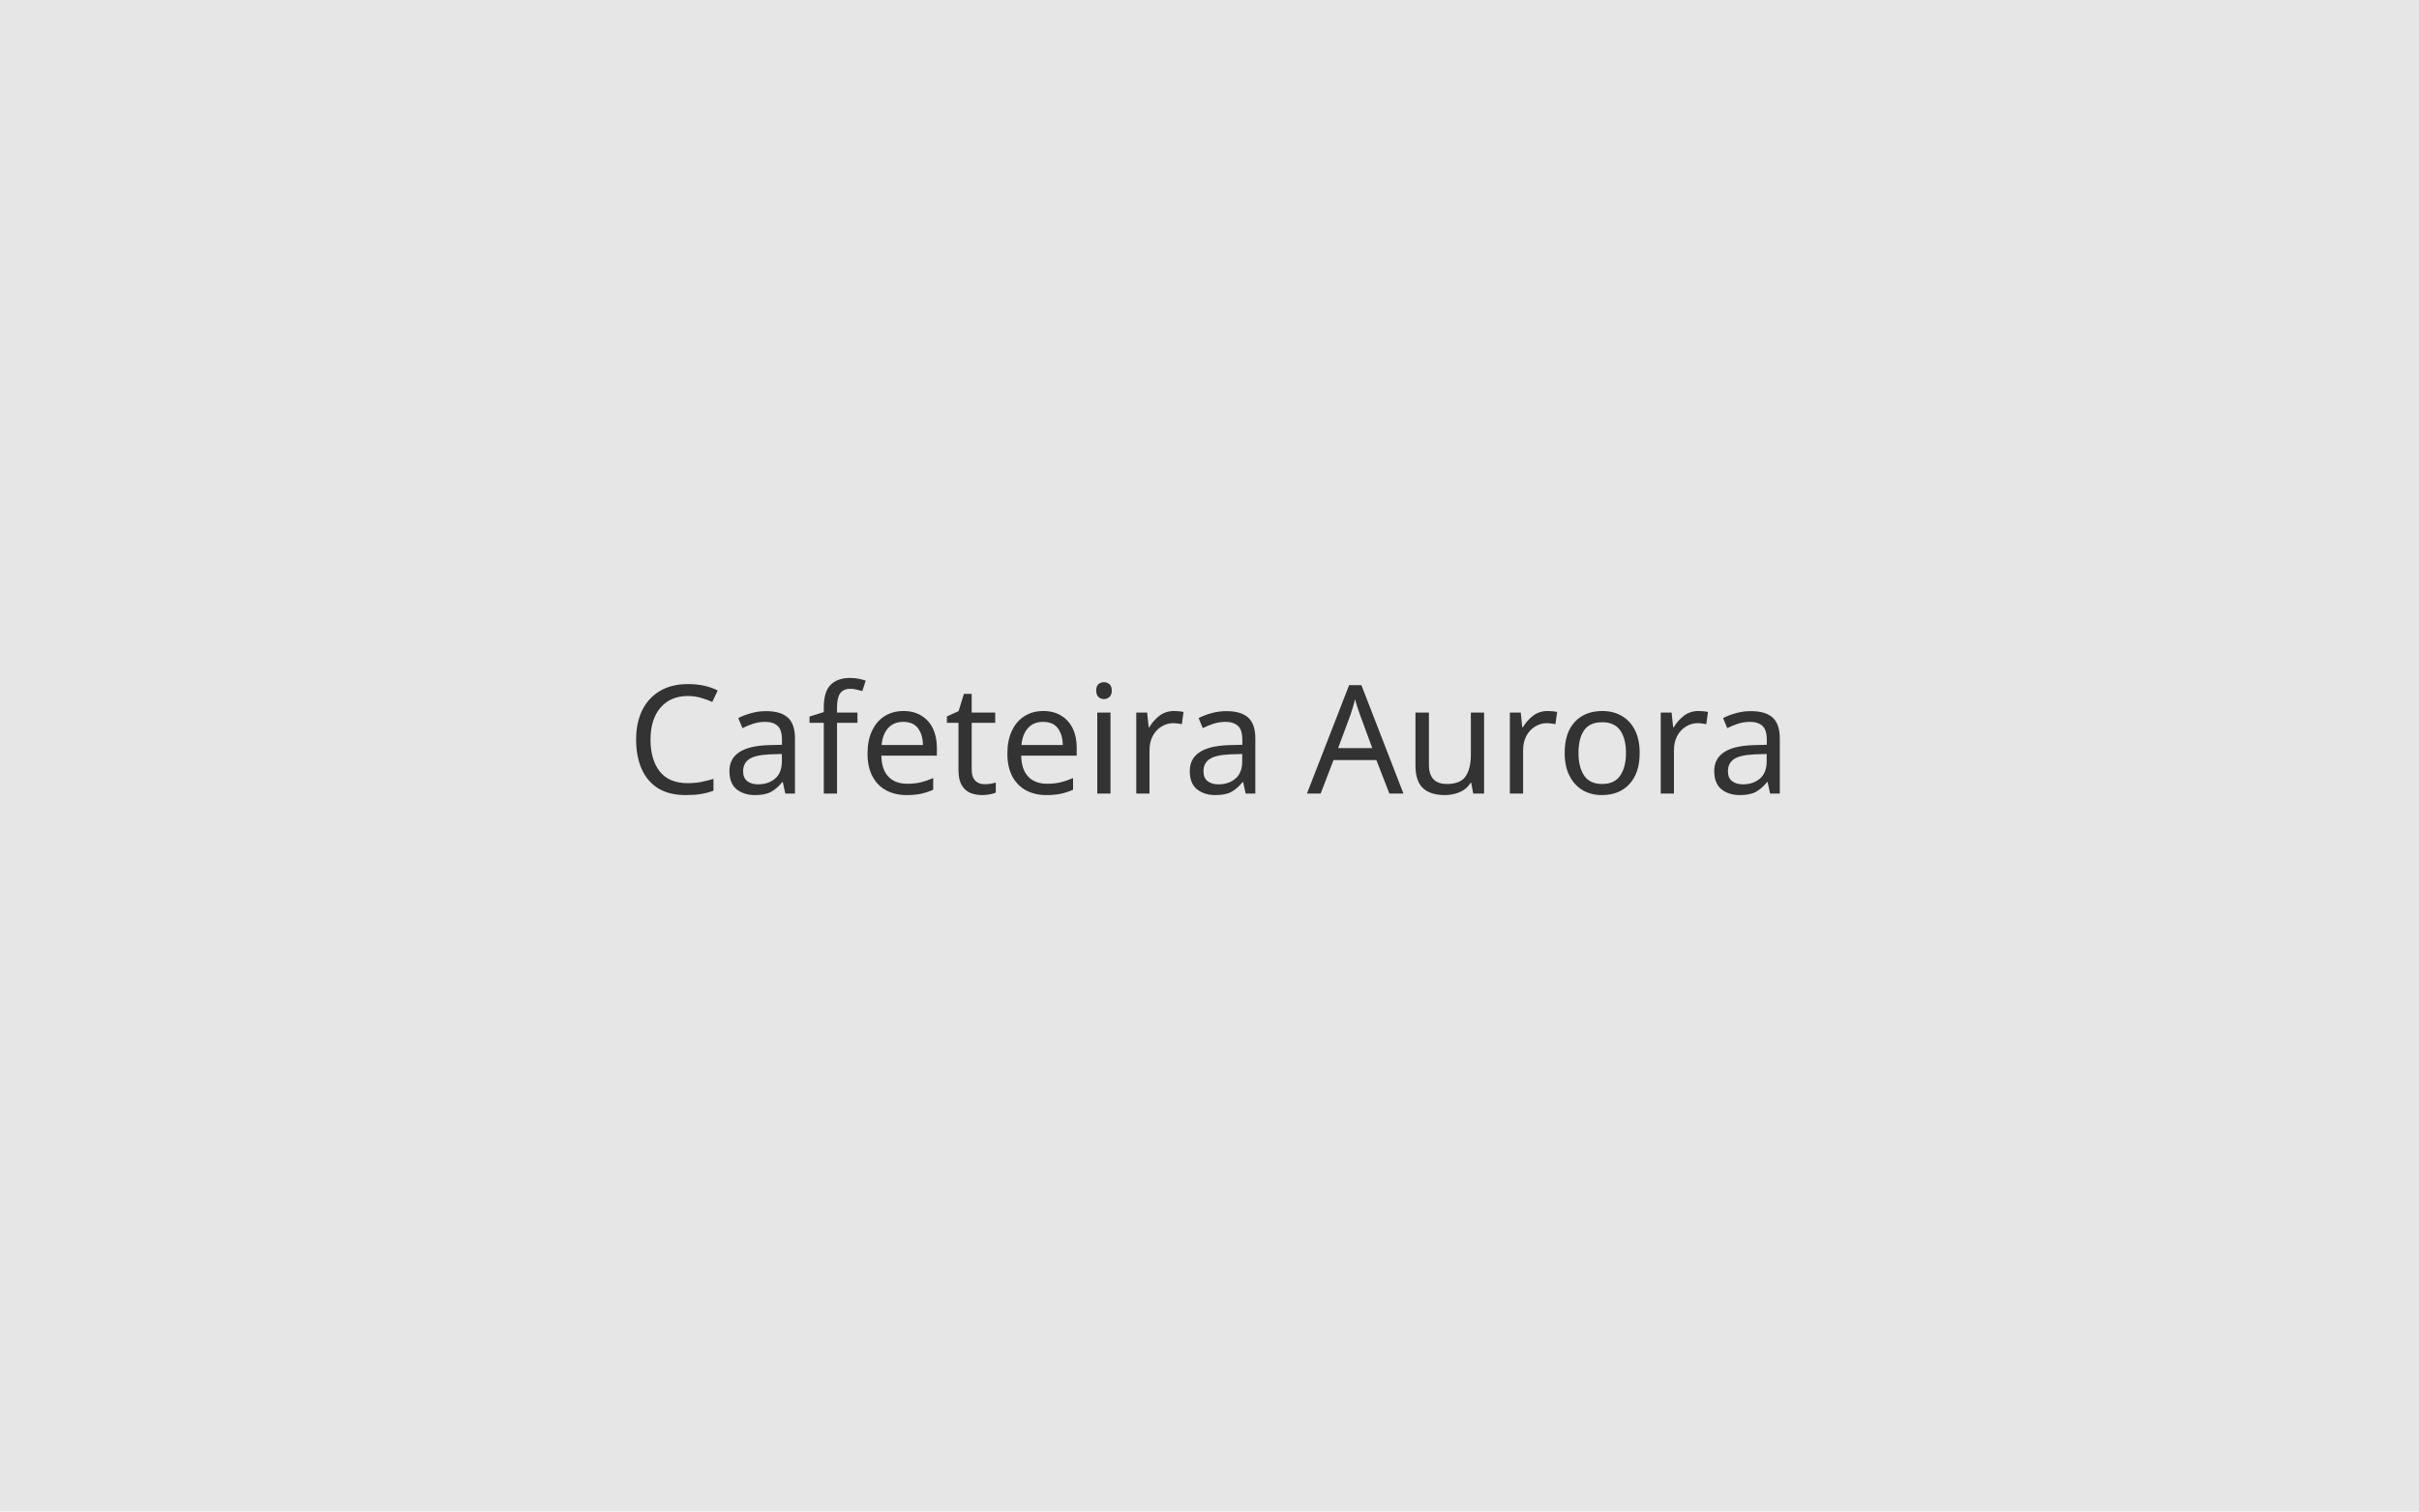
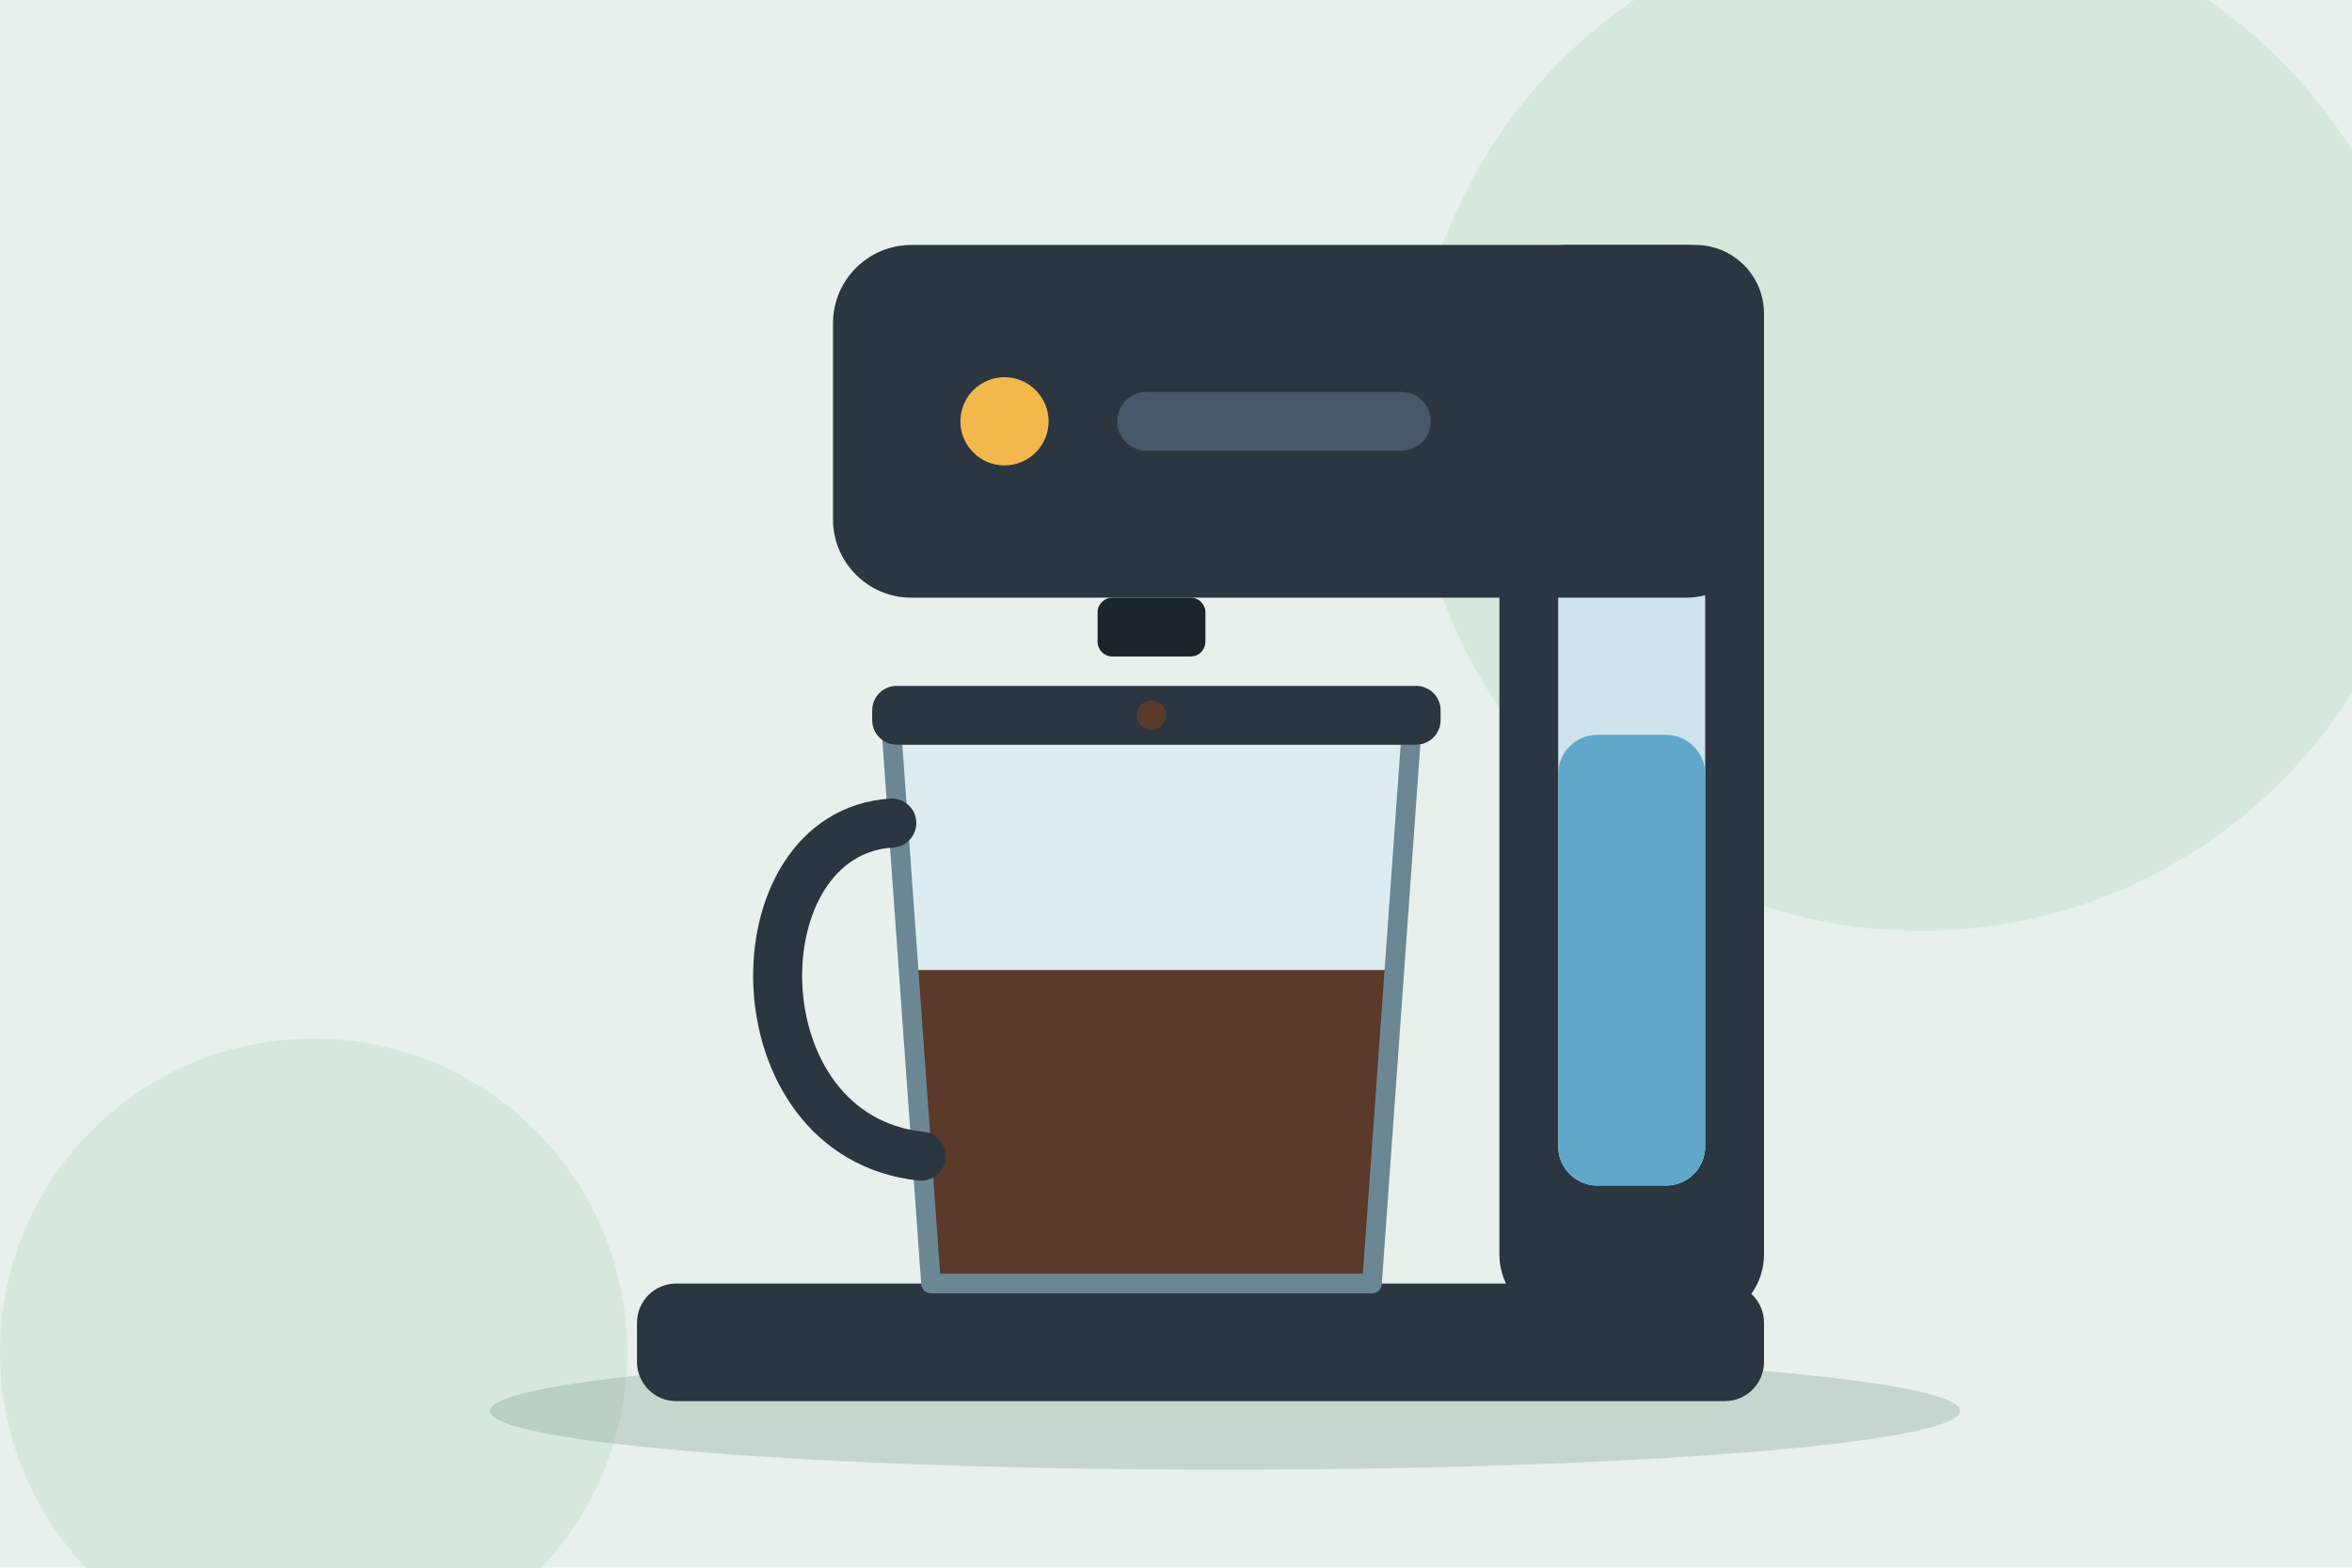
- <svg xmlns="http://www.w3.org/2000/svg" width="320" height="200" viewBox="0 0 320 200">
-   <rect width="320" height="200" fill="#e6e6e6" />
-   <text x="160" y="105" font-family="sans-serif" font-size="20" text-anchor="middle" fill="#333333">Cafeteira Aurora</text>
+ <svg xmlns="http://www.w3.org/2000/svg" width="480" height="320" viewBox="0 0 480 320">
+   <rect width="480" height="320" fill="#e7f0ea" />
+   <circle cx="392" cy="86" r="104" fill="#d6e8dc" />
+   <circle cx="64" cy="276" r="64" fill="#d6e8dc" />
+   <ellipse cx="250" cy="288" rx="150" ry="12" fill="#0f4526" opacity="0.15" />
+   <rect x="130" y="262" width="230" height="24" rx="8" fill="#2b3640" />
+   <rect x="306" y="50" width="54" height="220" rx="14" fill="#2b3640" />
+   <rect x="318" y="72" width="30" height="170" rx="8" fill="#cfe3ea" />
+   <rect x="318" y="150" width="30" height="92" rx="8" fill="#5fa8cc" />
+   <rect x="170" y="50" width="190" height="72" rx="16" fill="#2b3640" />
+   <circle cx="205" cy="86" r="9" fill="#f2b84b" />
+   <rect x="228" y="80" width="64" height="12" rx="6" fill="#46586a" />
+   <rect x="224" y="122" width="22" height="12" rx="3" fill="#1d252c" />
+   <path d="M182 150 H288 L280 262 H190 Z" fill="#dcecf1" />
+   <path d="M185.4 198 H284.6 L280 262 H190 Z" fill="#5b3a29" />
+   <path d="M182 150 H288 L280 262 H190 Z" fill="none" stroke="#6b8794" stroke-width="4" stroke-linejoin="round" />
+   <rect x="178" y="140" width="116" height="12" rx="5" fill="#2b3640" />
+   <path d="M182 168 C150 170 150 232 188 236" fill="none" stroke="#2b3640" stroke-width="10" stroke-linecap="round" />
+   <circle cx="235" cy="146" r="3" fill="#5b3a29" />
</svg>
